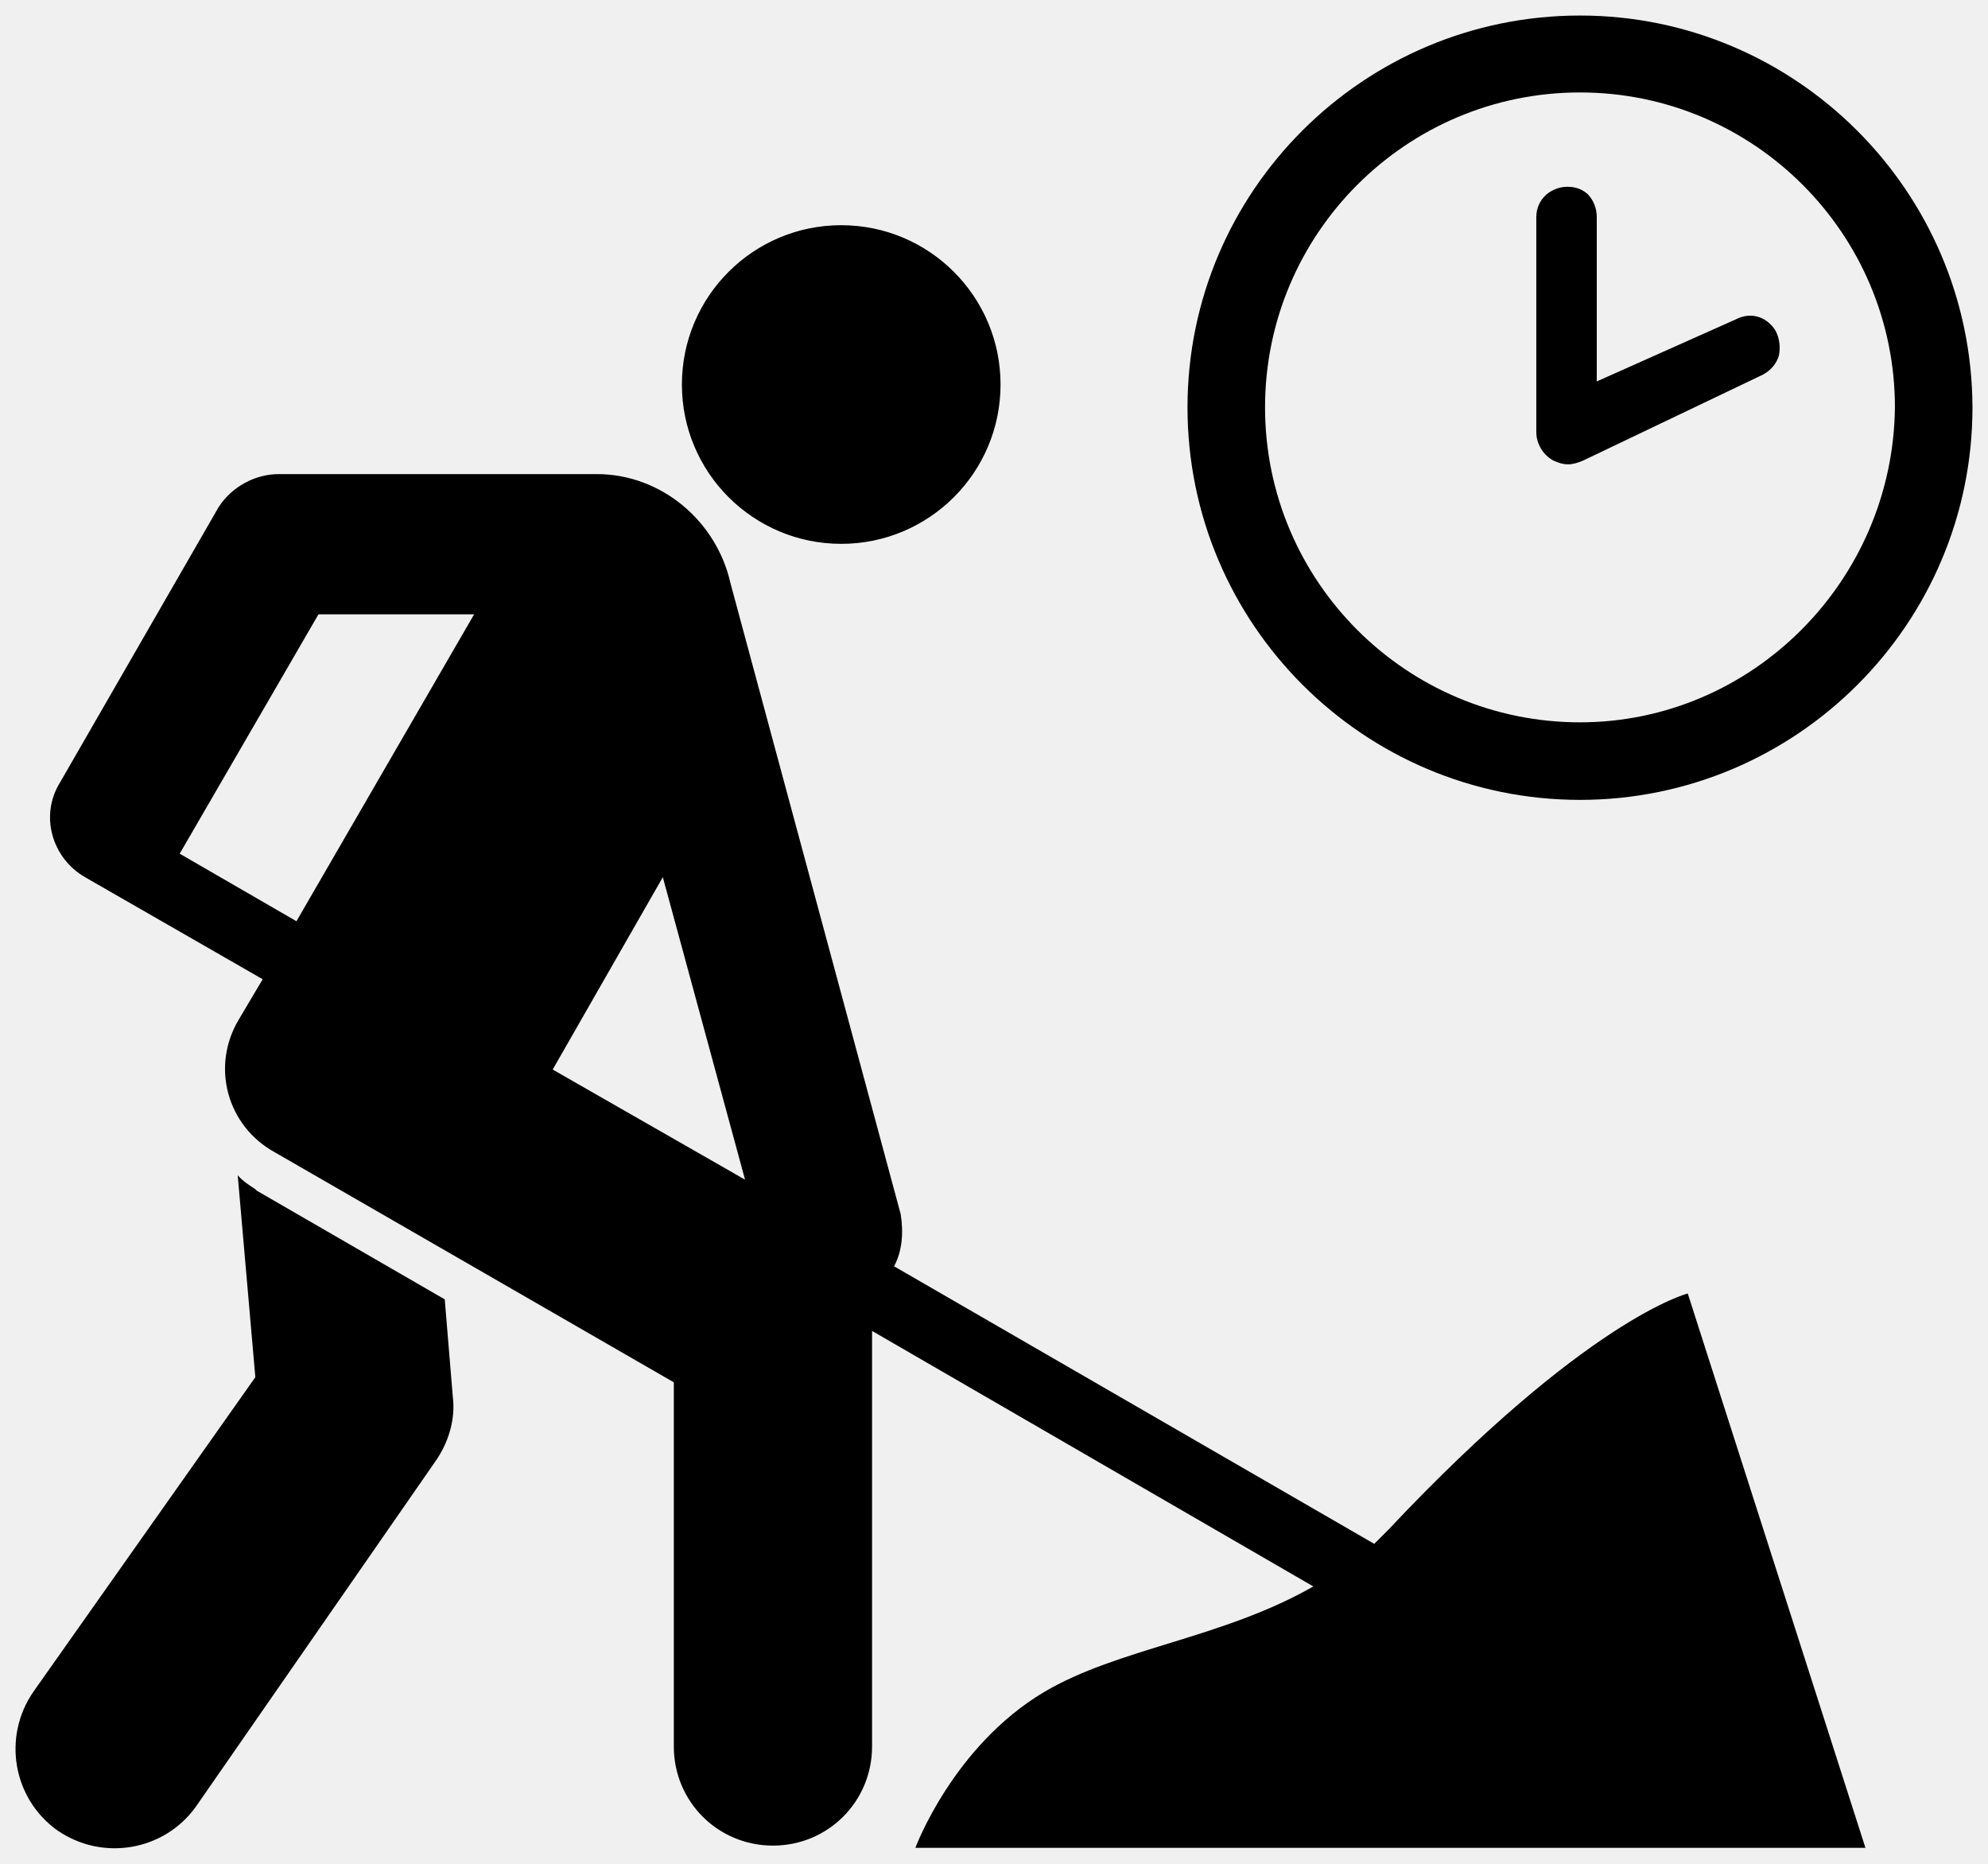
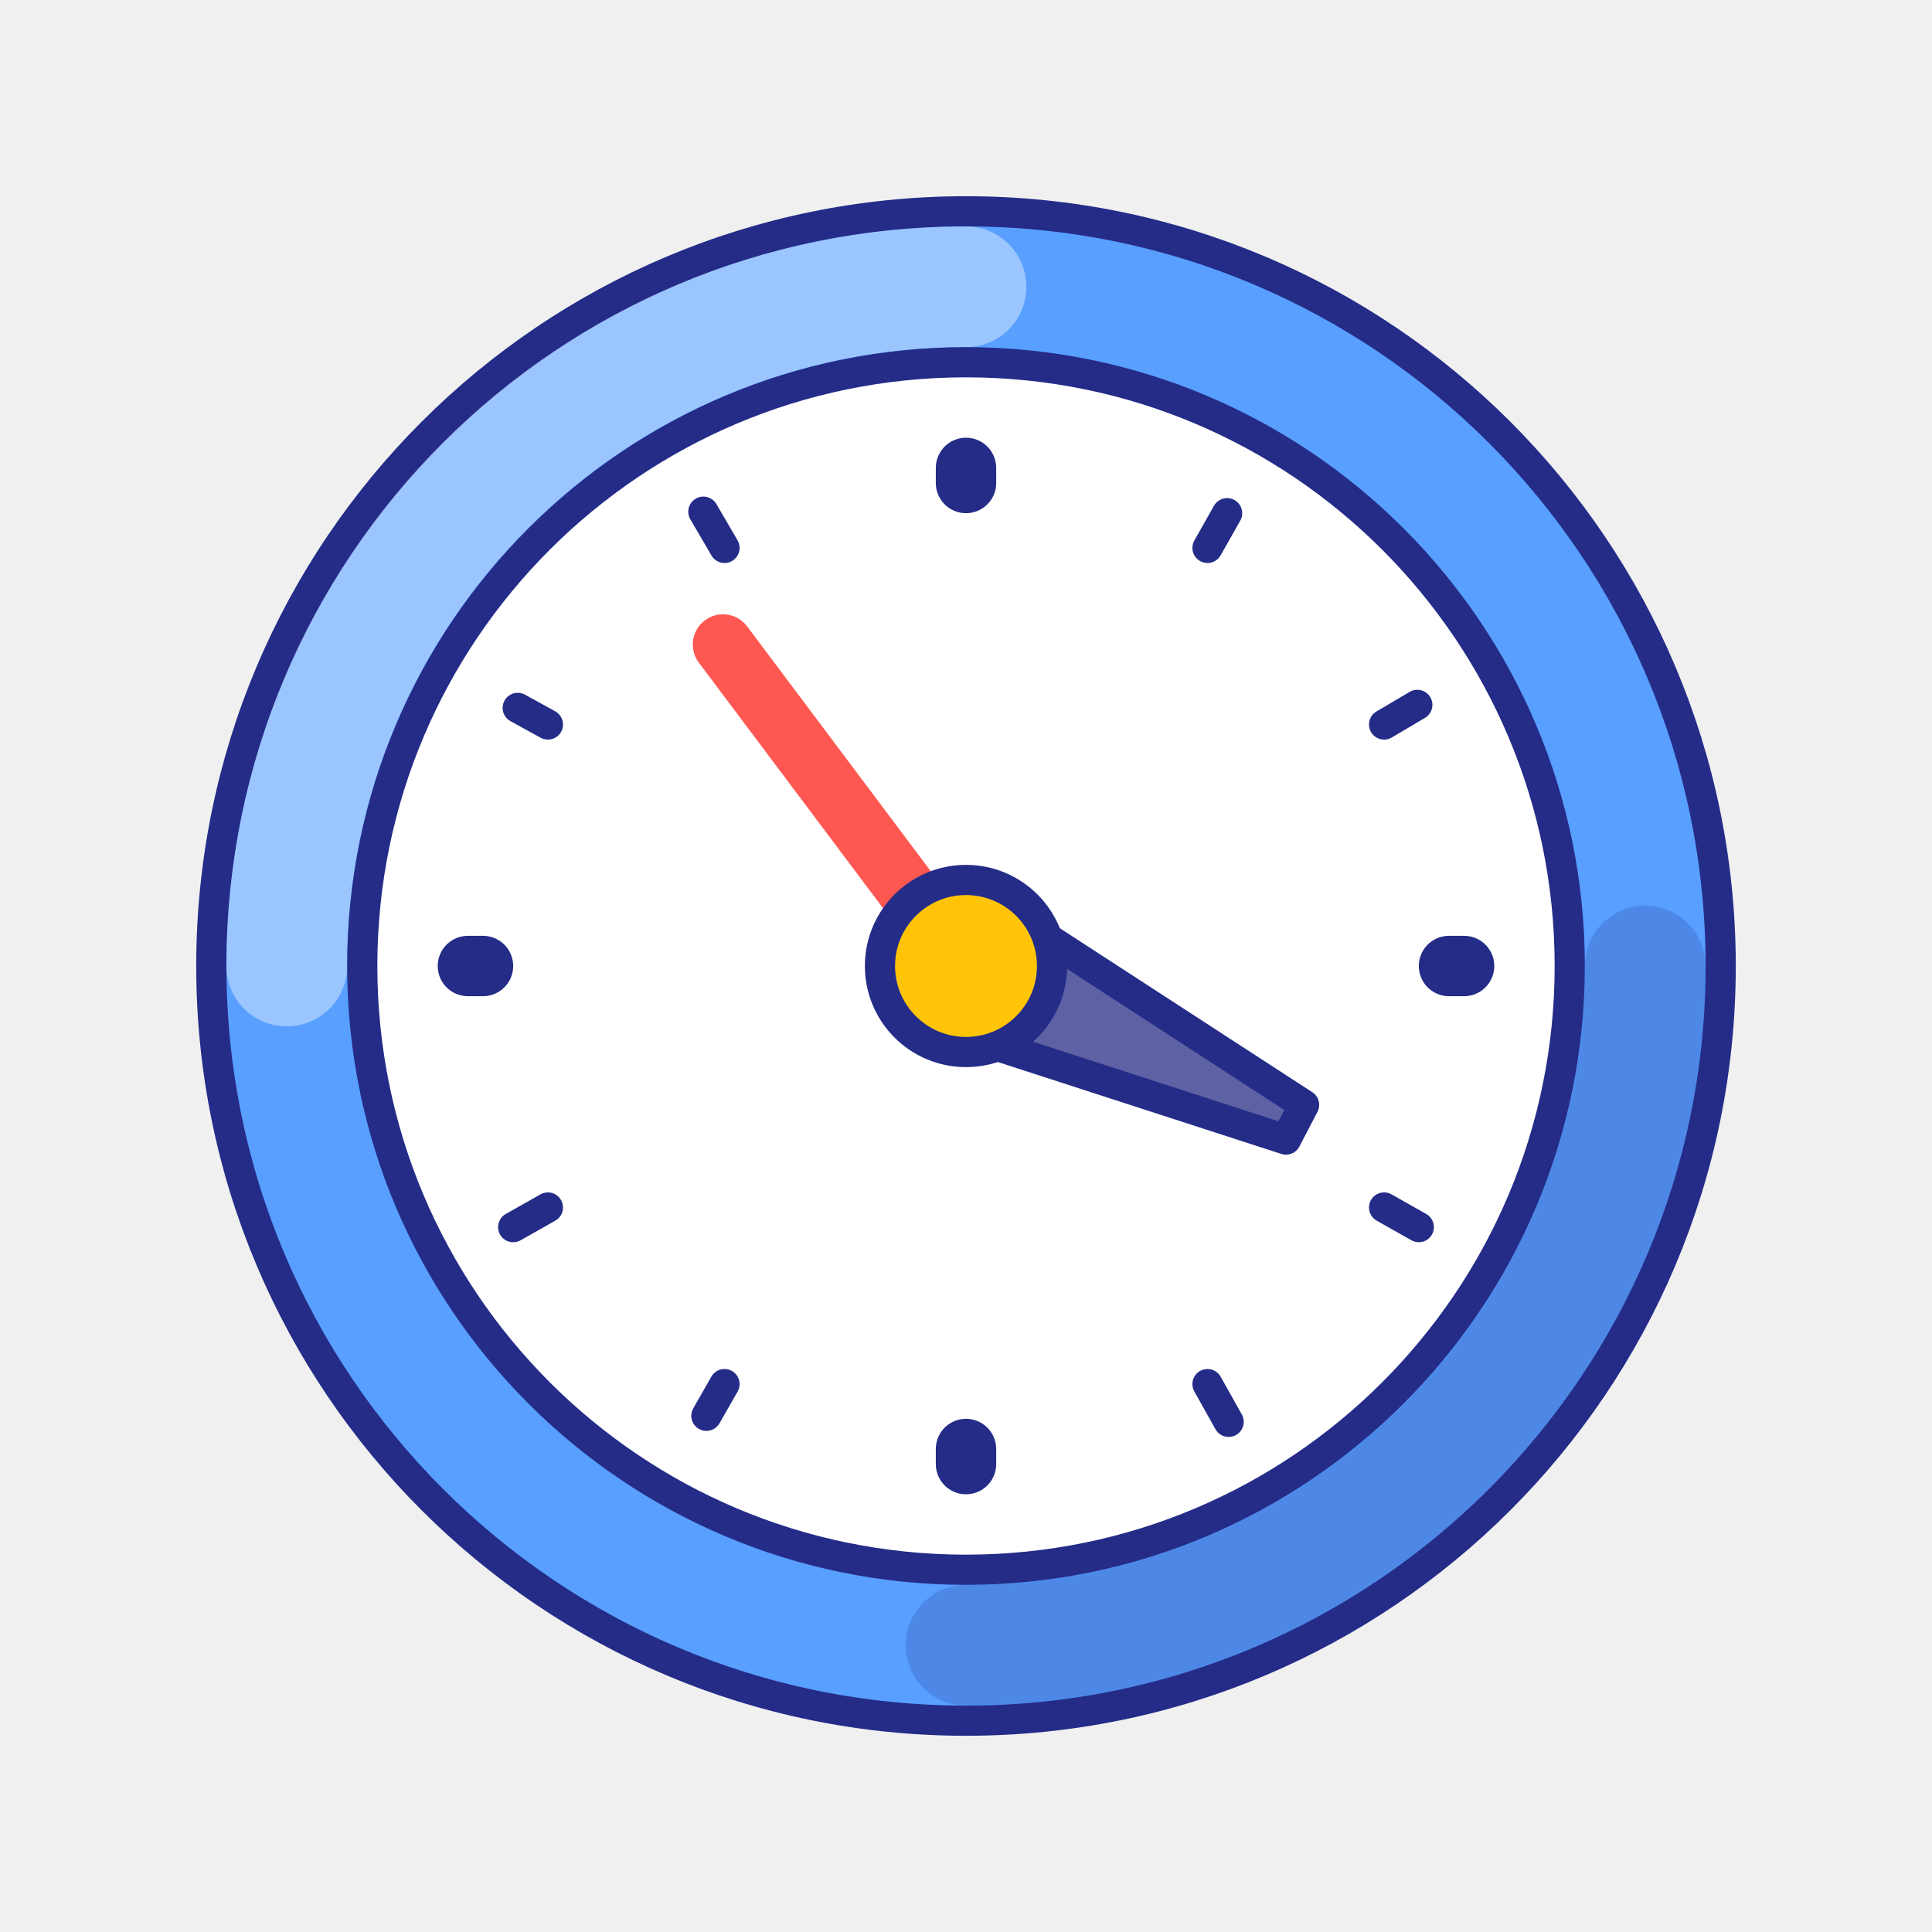
- <svg xmlns="http://www.w3.org/2000/svg" version="1.1" id="Layer_1" x="0px" y="0px" width="256px" height="240px" viewBox="0 0 256 240" enable-background="new 0 0 256 240" xml:space="preserve">
-   <path d="M108.327,28.998c11.331,0,20.516,9.185,20.516,20.516s-9.185,20.516-20.516,20.516S87.81,60.845,87.81,49.514  S96.996,28.998,108.327,28.998z M33.069,153.324l-0.189-0.189l0,0c-0.851-0.567-1.607-1.04-2.269-1.796l2.269,26L4.327,217.804  c-4.065,5.862-2.647,13.804,3.025,17.869c5.862,4.065,13.804,2.647,17.869-3.025l30.822-44.436c1.607-2.269,2.647-5.295,2.269-8.32  l-1.04-12.574L33.069,153.324z M117.876,237.942h122.341l-22.88-71.381c0,0-12.953,3.215-38.574,30.443  c-0.567,0.567-1.229,1.229-1.796,1.796l-61.832-35.738c1.04-1.985,1.229-4.255,0.851-6.713L94.05,75.041  c-1.796-7.942-8.887-13.993-17.207-13.993H35.905c-3.025,0-6.051,1.607-7.753,4.255L7.731,100.757  c-2.647,4.255-1.04,9.738,3.215,12.196l22.88,13.142l-3.025,5.105c-3.687,6.051-1.607,13.804,4.633,17.207L86.77,178v46.894  c0,7.091,5.673,12.764,12.764,12.764s12.764-5.673,12.764-12.764v-53.512l56.821,32.902c-11.724,6.713-25.149,7.942-34.698,13.614  C122.697,224.895,117.876,237.942,117.876,237.942z M38.174,118.626l-15.033-8.698l0,0l17.869-30.822h20.044L38.174,118.626z   M71.171,137.724l14.182-24.771l10.589,38.952L71.171,137.724z M203.459,2c-27.879,0-50.541,22.621-50.541,50.459  c0,27.879,22.662,50.541,50.541,50.541S254,80.338,254,52.459C253.918,24.621,231.257,2,203.459,2z M203.459,93.014  c-22.377,0-40.555-18.178-40.555-40.555s18.178-40.555,40.555-40.555s40.555,18.178,40.555,40.555  C243.77,74.836,225.591,93.014,203.459,93.014z M228.648,42.596c-0.937-1.549-2.894-2.609-5.136-1.467l-17.893,7.989V27.963  c0-1.141-0.408-2.16-1.141-2.935l-0.041-0.041c-0.734-0.652-1.59-0.937-2.609-0.937c-1.956,0-3.994,1.467-3.994,3.913v27.675  c0,1.508,0.856,2.935,2.201,3.668c0.693,0.326,1.304,0.489,1.875,0.489c0.611,0,1.304-0.204,1.956-0.489l23.11-11.046  c1.019-0.53,1.753-1.386,2.079-2.405C229.3,44.797,229.178,43.615,228.648,42.596L228.648,42.596z" />
+ <svg xmlns="http://www.w3.org/2000/svg" id="Layer_1" style="enable-background:new 0 0 128 128;" version="1.1" viewBox="0 0 128 128" xml:space="preserve">
+   <style type="text/css">
+ 	.st0{opacity:0.2;fill:#FFFFFF;}
+ 	.st1{fill:#FFFFFF;}
+ 	.st2{fill:none;stroke:#242C88;stroke-width:2;stroke-linecap:round;stroke-linejoin:round;stroke-miterlimit:10;}
+ 	.st3{fill:#5E61A3;}
+ 	.st4{opacity:0.5;fill:#242C88;}
+ 	.st5{fill:#39C89A;}
+ 	.st6{fill:#CAEAFB;}
+ 	.st7{fill:#589FFF;}
+ 	.st8{fill:#FF5751;}
+ 	.st9{fill:#BC8D66;}
+ 	.st10{opacity:0.7;fill:#FFFFFF;}
+ 	.st11{fill:#F1C92A;}
+ 	.st12{opacity:0.4;fill:none;stroke:#FFFFFF;stroke-width:2;stroke-linecap:round;stroke-linejoin:round;stroke-miterlimit:10;}
+ 	.st13{fill:#F3877E;}
+ 	.st14{fill:#83D689;}
+ 	.st15{opacity:0.4;fill:#242C88;}
+ 	.st16{opacity:0.2;fill:#242C88;}
+ 	
+ 		.st17{fill:none;stroke:#FFFFFF;stroke-width:3;stroke-linecap:round;stroke-linejoin:round;stroke-miterlimit:10;stroke-dasharray:0.1,6;}
+ 	.st18{fill:#FFC408;}
+ 	
+ 		.st19{opacity:0.4;fill:none;stroke:#FFFFFF;stroke-width:3;stroke-linecap:round;stroke-linejoin:round;stroke-miterlimit:10;stroke-dasharray:0.1,6;}
+ 	.st20{fill:none;stroke:#CAEAFB;stroke-width:12;stroke-linecap:round;stroke-miterlimit:10;}
+ 	.st21{fill:none;stroke:#CAEAFB;stroke-width:7;stroke-linecap:round;stroke-miterlimit:10;}
+ 	.st22{opacity:0.4;fill:none;stroke:#242C88;stroke-width:2;stroke-linecap:round;stroke-linejoin:round;stroke-miterlimit:10;}
+ 	.st23{opacity:0.5;}
+ 	.st24{fill:#242C88;}
+ 	
+ 		.st25{fill:none;stroke:#242C88;stroke-width:3;stroke-linecap:round;stroke-linejoin:round;stroke-miterlimit:10;stroke-dasharray:0.1,6;}
+ 	.st26{opacity:0.5;fill:#FFFFFF;}
+ 	.st27{fill:none;stroke:#FFFFFF;stroke-width:3;stroke-linecap:round;stroke-linejoin:round;stroke-miterlimit:10;}
+ 	.st28{fill:none;stroke:#FFFFFF;stroke-width:2;stroke-linecap:round;stroke-linejoin:round;stroke-miterlimit:10;}
+ 	.st29{fill:#E5BD9E;}
+ 	.st30{fill:#A06D47;}
+ 	
+ 		.st31{opacity:0.3;fill:none;stroke:#FFFFFF;stroke-width:3;stroke-linecap:round;stroke-linejoin:round;stroke-miterlimit:10;stroke-dasharray:0.1,6;}
+ 	.st32{opacity:0.1;fill:#242C88;}
+ 	.st33{opacity:0.5;fill:#FF5751;}
+ 	.st34{opacity:0.2;fill:none;stroke:#242C88;stroke-width:2;stroke-linecap:round;stroke-linejoin:round;stroke-miterlimit:10;}
+ 	.st35{opacity:0.3;clip-path:url(#SVGID_2_);}
+ 	
+ 		.st36{fill:none;stroke:#FFFFFF;stroke-width:3;stroke-linecap:round;stroke-linejoin:round;stroke-miterlimit:10;stroke-dasharray:0,6;}
+ 	
+ 		.st37{opacity:0.3;fill:none;stroke:#FFFFFF;stroke-width:3;stroke-linecap:round;stroke-linejoin:round;stroke-miterlimit:10;stroke-dasharray:0,6;}
+ 	.st38{clip-path:url(#SVGID_4_);}
+ 	.st39{opacity:0.2;fill:none;stroke:#242C88;stroke-width:9;stroke-linecap:round;stroke-linejoin:round;stroke-miterlimit:10;}
+ 	.st40{opacity:0.3;}
+ 	.st41{opacity:0.4;fill:#FFFFFF;}
+ 	.st42{opacity:0.5;fill:#CAEAFB;}
+ 	.st43{opacity:0.6;fill:#242C88;}
+ 	.st44{opacity:0.5;fill:none;stroke:#242C88;stroke-width:2;stroke-linecap:round;stroke-linejoin:round;stroke-miterlimit:10;}
+ 	.st45{opacity:0.3;fill:#242C88;}
+ 	.st46{opacity:0.2;}
+ 	
+ 		.st47{clip-path:url(#SVGID_6_);fill:none;stroke:#242C88;stroke-width:2;stroke-linecap:round;stroke-linejoin:round;stroke-miterlimit:10;}
+ 	.st48{opacity:0.2;fill:none;stroke:#FFFFFF;stroke-width:8;stroke-linecap:round;stroke-linejoin:round;stroke-miterlimit:10;}
+ 	.st49{clip-path:url(#SVGID_8_);fill:#FFFFFF;}
+ 	
+ 		.st50{clip-path:url(#SVGID_8_);fill:none;stroke:#242C88;stroke-width:2;stroke-linecap:round;stroke-linejoin:round;stroke-miterlimit:10;}
+ 	.st51{opacity:0.2;clip-path:url(#SVGID_8_);fill:#242C88;}
+ 	
+ 		.st52{opacity:0.2;clip-path:url(#SVGID_8_);fill:none;stroke:#242C88;stroke-width:2;stroke-linecap:round;stroke-linejoin:round;stroke-miterlimit:10;}
+ 	.st53{fill:none;stroke:#242C88;stroke-width:1.848;stroke-linecap:round;stroke-linejoin:round;stroke-miterlimit:10;}
+ 	.st54{opacity:0.4;fill:none;stroke:#FFFFFF;stroke-width:7;stroke-linecap:round;stroke-linejoin:round;stroke-miterlimit:10;}
+ 	.st55{opacity:0.2;fill:none;stroke:#242C88;stroke-width:7;stroke-linecap:round;stroke-linejoin:round;stroke-miterlimit:10;}
+ 	.st56{opacity:7.000000e-02;fill:#242C88;}
+ 	.st57{fill:none;stroke:#FFFFFF;stroke-width:4;stroke-linecap:round;stroke-linejoin:round;stroke-miterlimit:10;}
+ 	.st58{opacity:0.4;fill:none;stroke:#FFFFFF;stroke-width:8;stroke-linecap:round;stroke-linejoin:round;stroke-miterlimit:10;}
+ 	.st59{opacity:0.2;fill:none;stroke:#242C88;stroke-width:8;stroke-linecap:round;stroke-linejoin:round;stroke-miterlimit:10;}
+ 	.st60{fill:none;stroke:#FF5751;stroke-width:4;stroke-linecap:round;stroke-linejoin:round;stroke-miterlimit:10;}
+ 	.st61{fill:none;stroke:#242C88;stroke-width:4;stroke-linecap:round;stroke-linejoin:round;stroke-miterlimit:10;}
+ </style>
+   <circle class="st7" cx="64" cy="64" r="50" />
+   <circle class="st2" cx="64" cy="64" r="50" />
+   <path class="st58" d="M19,64c0-24.9,20.1-45,45-45" />
+   <path class="st59" d="M109,64c0,24.9-20.1,45-45,45" />
+   <circle class="st1" cx="64" cy="64" r="40" />
+   <polygon class="st3" points="85.2,75.5 63.3,68.4 67,60.6 86.4,73.2 " />
+   <line class="st60" x1="47.9" x2="63.5" y1="42.7" y2="63.5" />
+   <polygon class="st2" points="85.2,75.5 63.3,68.4 67,60.6 86.4,73.2 " />
+   <circle class="st2" cx="64" cy="64" r="40" />
+   <circle class="st18" cx="64" cy="64" r="5.7" />
+   <circle class="st2" cx="64" cy="64" r="5.7" />
+   <line class="st61" x1="64" x2="64" y1="31" y2="32" />
+   <line class="st61" x1="64" x2="64" y1="96" y2="97" />
+   <line class="st61" x1="31" x2="32" y1="64" y2="64" />
+   <line class="st61" x1="96" x2="97" y1="64" y2="64" />
+   <line class="st2" x1="46.6" x2="48" y1="33.9" y2="36.3" />
+   <line class="st2" x1="80" x2="81.4" y1="91.7" y2="94.2" />
+   <line class="st2" x1="34" x2="36.3" y1="81.3" y2="80" />
+   <line class="st2" x1="91.7" x2="93.9" y1="48" y2="46.7" />
+   <line class="st2" x1="34.3" x2="36.3" y1="46.9" y2="48" />
+   <line class="st2" x1="91.7" x2="94" y1="80" y2="81.3" />
+   <line class="st2" x1="46.8" x2="48" y1="93.8" y2="91.7" />
+   <line class="st2" x1="80" x2="81.3" y1="36.3" y2="34" />
</svg>
